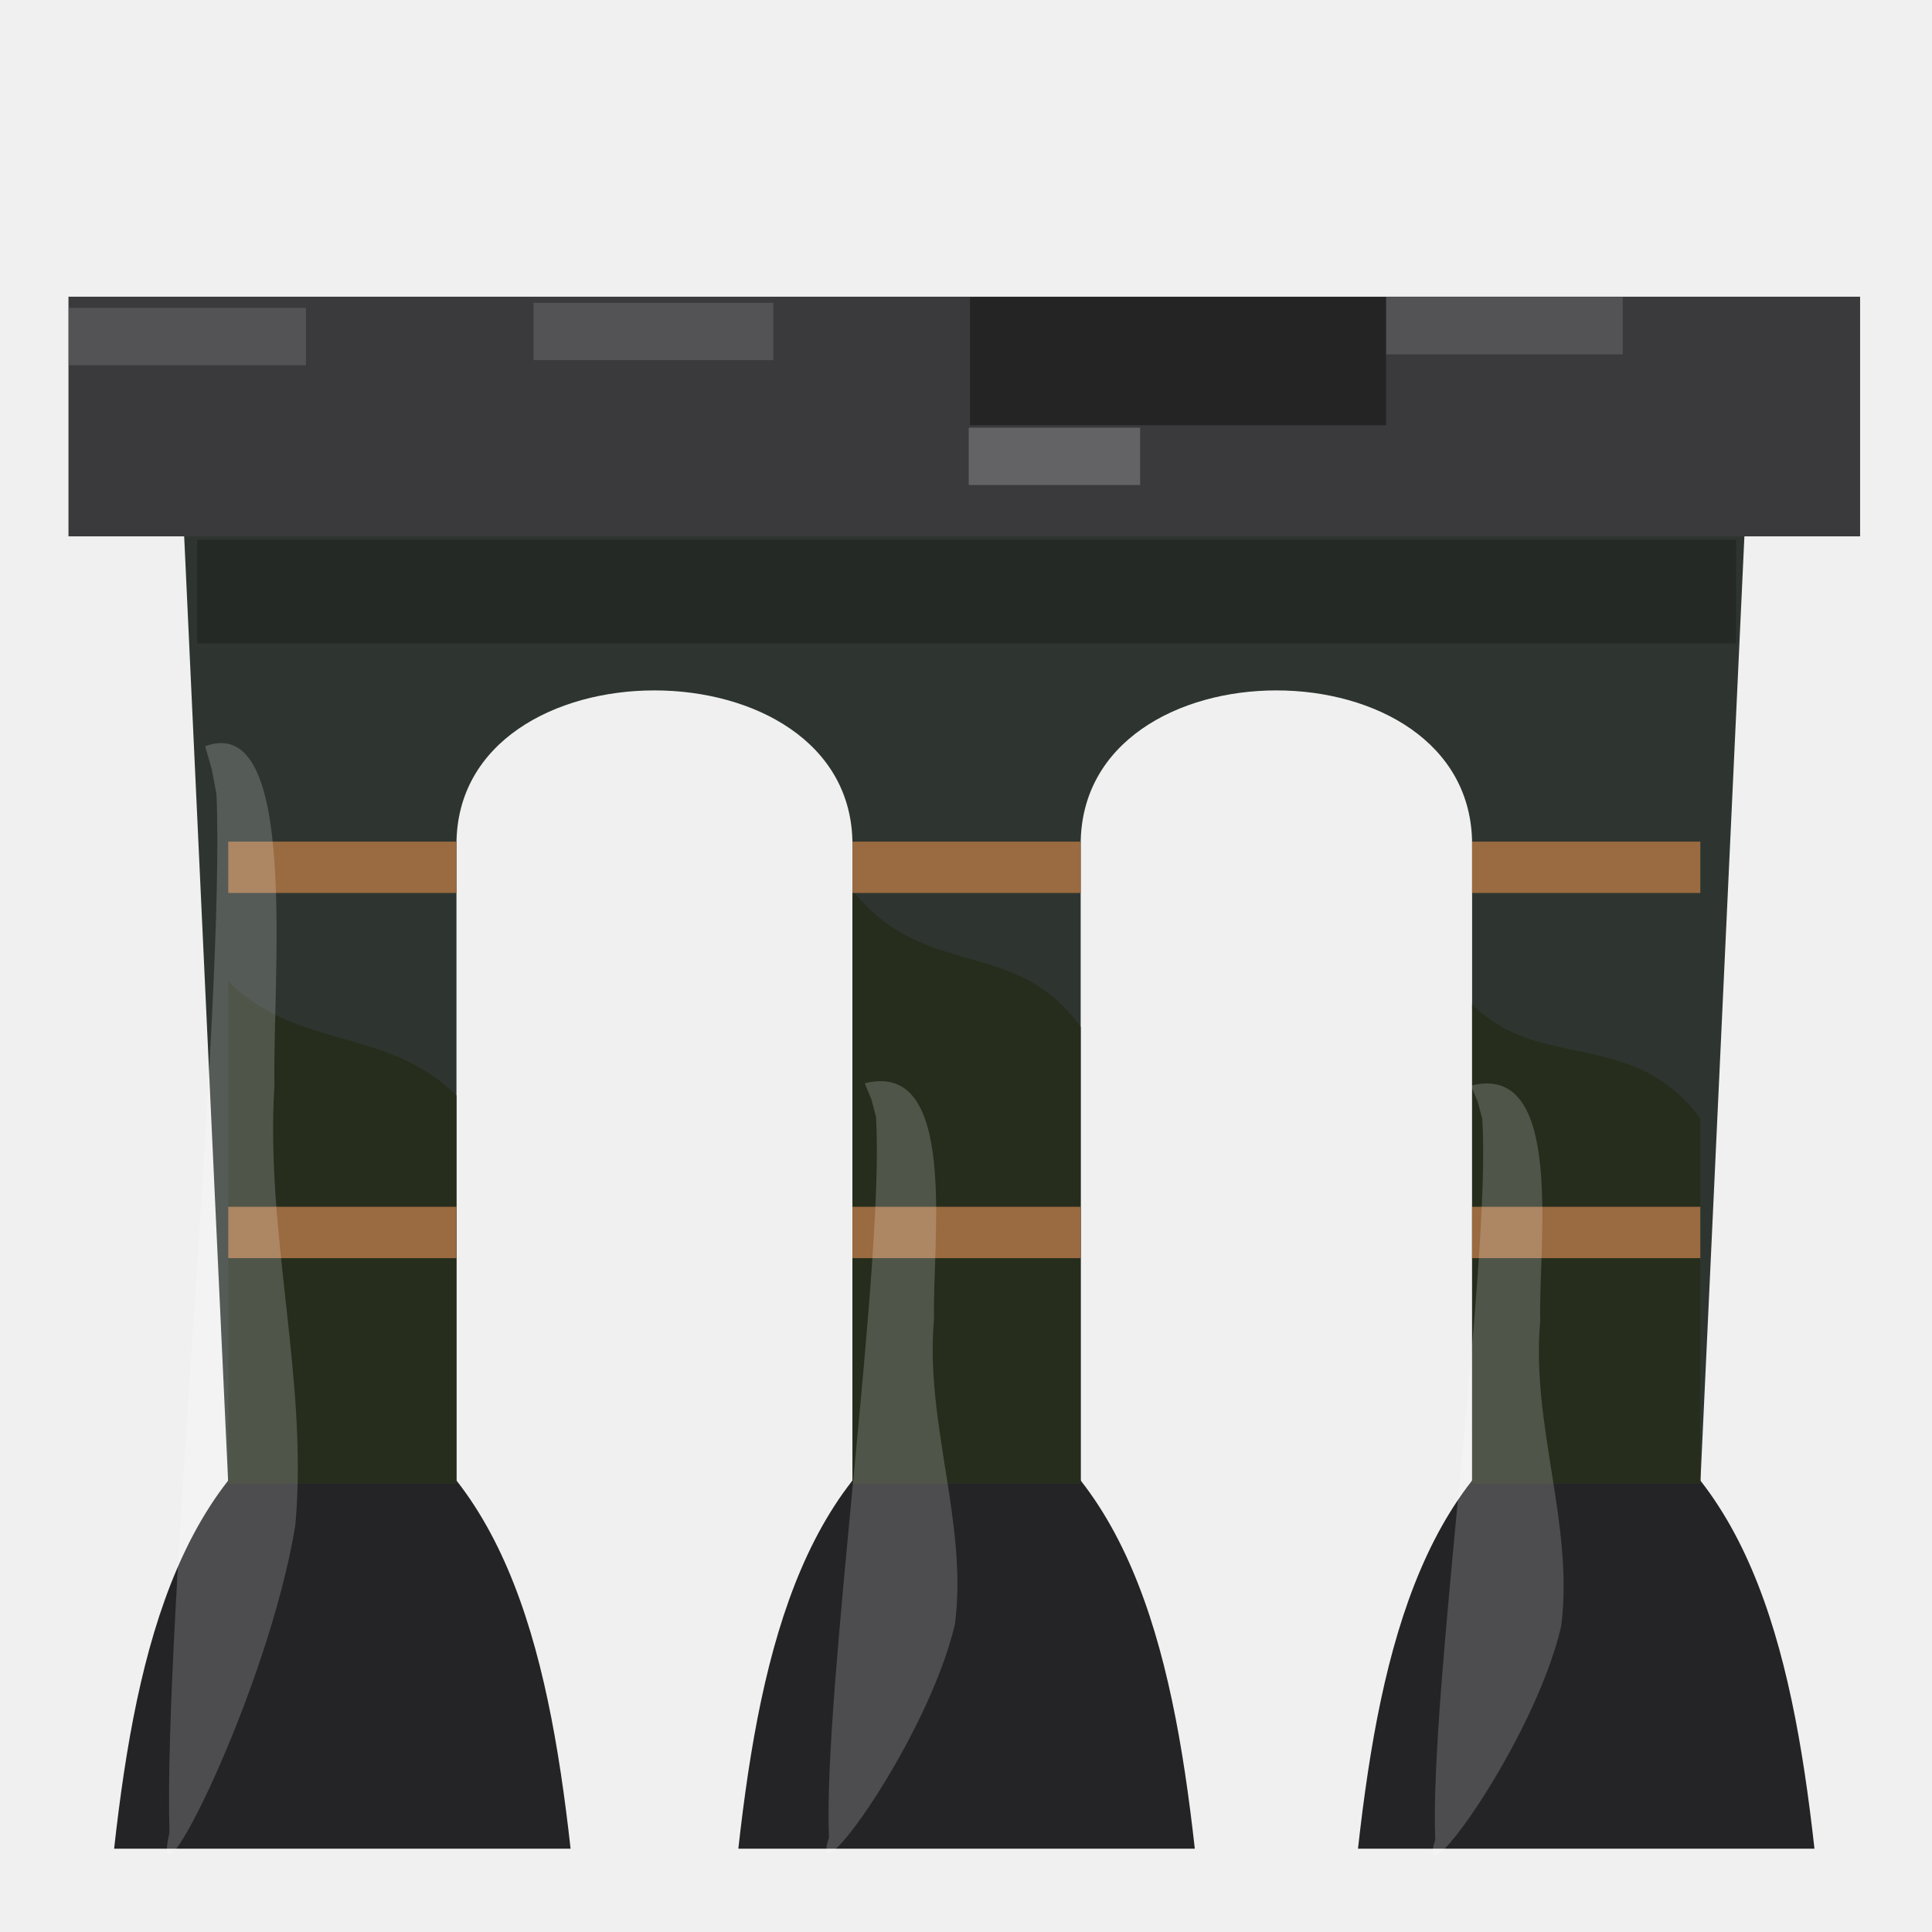
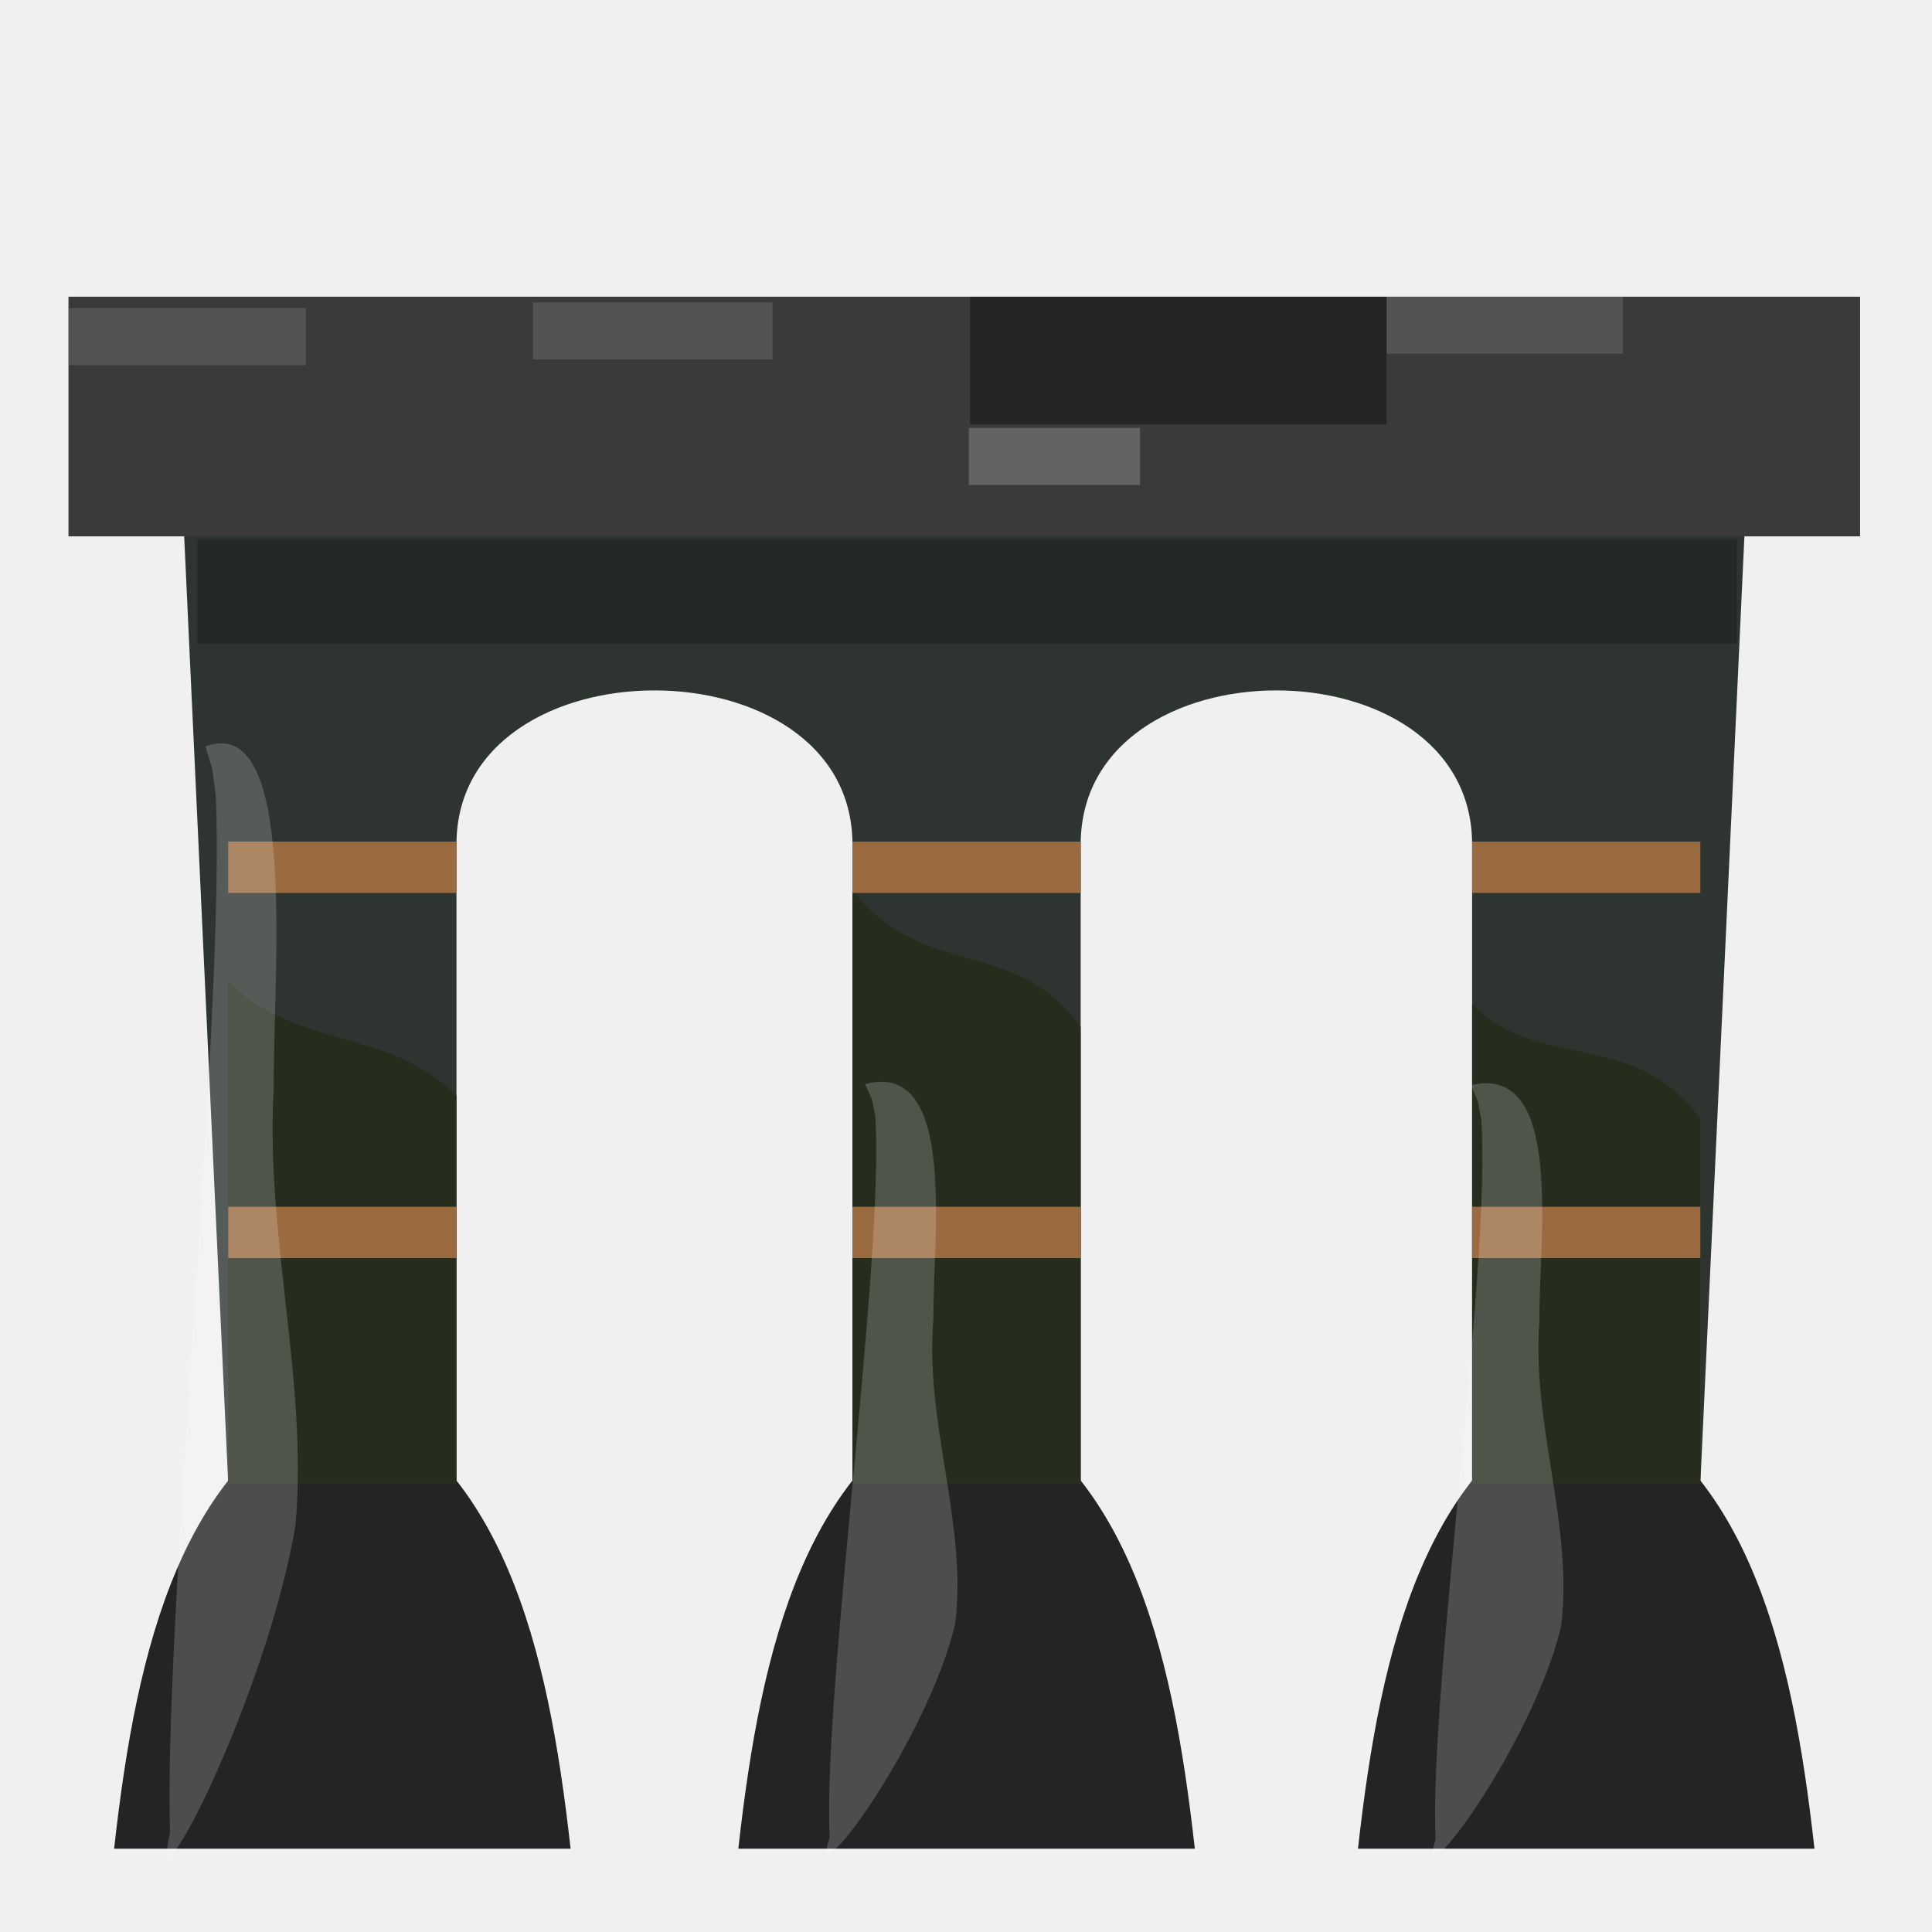
- <svg xmlns="http://www.w3.org/2000/svg" width="64" height="64" viewBox="0 0 16.93 16.93" version="1.1" id="svg24">
-   <defs id="defs28" />
-   <path d="M1.0 16.2 C1.2 14.4 1.6 12.8 3.0 12.2 C4.4 12.8 4.8 14.4 5.0 16.2 Z" id="path2" style="fill:#242426;fill-opacity:1" fill="#1e1e20" />
-   <path d="M6.47 16.2 C6.67 14.4 7.07 12.8 8.47 12.2 C9.87 12.8 10.27 14.4 10.47 16.2 Z" fill="#1e1e20" id="path4" style="fill:#242426;fill-opacity:1" />
-   <path d="M11.9 16.2 C12.1 14.4 12.5 12.8 13.9 12.2 C15.3 12.8 15.7 14.4 15.9 16.2 Z" fill="#1e1e20" id="path6" style="fill:#242426;fill-opacity:1" />
-   <path d="M1.6 4.4 H15.3 L14.9 13.0 H12.9 V7.4 C12.9 5.6 9.47 5.6 9.47 7.4 V13.0 H7.47 V7.4 C7.47 5.6 4.0 5.6 4.0 7.4 V13.0 H2.0 Z" fill="#2e3530" id="path8" />
-   <path d="M2.0 13.0 V8.6 C2.6 9.2 3.4 9.0 4.0 9.6 V13.0 Z" fill="#5c7a34" id="path10" style="fill:#262d1d;fill-opacity:1" />
-   <path d="M7.47 13.0 V7.8 C8.1 8.6 8.9 8.2 9.47 9.0 V13.0 Z" fill="#5c7a34" id="path12" style="fill:#262d1d;fill-opacity:1" />
-   <path d="M12.9 13.0 V8.8 C13.5 9.4 14.3 9.0 14.9 9.8 V13.0 Z" fill="#5c7a34" id="path14" style="fill:#262d1d;fill-opacity:1" />
-   <path d="M2.0 7.6 H4.0 M7.47 7.6 H9.47 M12.9 7.6 H14.9 M2.0 10.8 H4.0 M7.47 10.8 H9.47 M12.9 10.8 H14.9" stroke="#9a6a40" stroke-width="0.45" fill="none" id="path16" />
-   <path d="M0.6 2.6 H16.3 V4.7 H0.6 Z" fill="#3a3a3c" id="path18" />
-   <path style="fill:#ffffff;fill-opacity:0.188;stroke:none;stroke-width:0.215px;stroke-linecap:butt;stroke-linejoin:miter;stroke-opacity:1" d="M 1.798,6.539 C 2.624,6.235 2.388,8.545 2.405,9.507 2.323,10.821 2.703,12.089 2.588,13.365 2.349,14.831 1.296,16.906 1.485,16.057 1.431,14.216 1.975,8.796 1.897,6.96 L 1.856,6.742 Z" id="path840" />
-   <path style="fill:#ffffff;fill-opacity:0.188;stroke:none;stroke-width:0.18px;stroke-linecap:butt;stroke-linejoin:miter;stroke-opacity:1" d="m 7.578,9.493 c 0.826,-0.211 0.59,1.393 0.607,2.061 -0.082,0.912 0.298,1.793 0.183,2.679 C 8.129,15.251 7.075,16.692 7.264,16.102 7.211,14.824 7.755,11.06 7.676,9.785 l -0.04,-0.151 z" id="path840-6" />
-   <path style="fill:#ffffff;fill-opacity:0.188;stroke:none;stroke-width:0.18px;stroke-linecap:butt;stroke-linejoin:miter;stroke-opacity:1" d="m 12.89,9.513 c 0.826,-0.211 0.59,1.393 0.607,2.061 -0.082,0.912 0.298,1.793 0.183,2.679 -0.238,1.018 -1.292,2.459 -1.103,1.869 -0.053,-1.278 0.491,-5.042 0.412,-6.317 l -0.04,-0.151 z" id="path840-6-2" />
-   <rect style="opacity:1;fill:#797979;fill-opacity:0.409;stroke:none;stroke-width:0.153;stroke-miterlimit:4;stroke-dasharray:none;stroke-opacity:1" id="rect883" width="2.081" height="0.502" x="0.6" y="2.698" />
-   <rect style="opacity:1;fill:#191919;fill-opacity:0.409;stroke:none;stroke-width:0.522;stroke-miterlimit:4;stroke-dasharray:none;stroke-opacity:1" id="rect883-8" width="13.487" height="0.908" x="1.727" y="4.73" />
-   <rect style="opacity:1;fill:#797979;fill-opacity:0.409;stroke:none;stroke-width:0.153;stroke-miterlimit:4;stroke-dasharray:none;stroke-opacity:1" id="rect883-3" width="2.101" height="0.502" x="4.675" y="2.654" />
-   <rect style="opacity:1;fill:#a0a0a0;fill-opacity:0.409;stroke:none;stroke-width:0.13;stroke-miterlimit:4;stroke-dasharray:none;stroke-opacity:1" id="rect883-0" width="1.502" height="0.502" x="8.489" y="3.748" />
-   <rect style="opacity:1;fill:#797979;fill-opacity:0.409;stroke:none;stroke-width:0.152;stroke-miterlimit:4;stroke-dasharray:none;stroke-opacity:1" id="rect883-4" width="2.074" height="0.502" x="12.146" y="-3.105" transform="scale(1,-1)" />
-   <rect style="opacity:1;fill:#000000;fill-opacity:0.382;stroke:none;stroke-width:0.302;stroke-miterlimit:4;stroke-dasharray:none;stroke-opacity:1" id="rect883-0-4" width="3.646" height="1.124" x="8.5" y="2.602" />
+ <svg xmlns="http://www.w3.org/2000/svg" width="64" height="64" viewBox="0 0 16.93 16.93">
+   <path fill="#1e1e20" d="M1 16.2c.2-1.8.6-3.4 2-4 1.4.6 1.8 2.2 2 4Zm5.47 0c.2-1.8.6-3.4 2-4 1.4.6 1.8 2.2 2 4Zm5.43 0c.2-1.8.6-3.4 2-4 1.4.6 1.8 2.2 2 4Z" style="fill:#242426;fill-opacity:1" />
+   <path fill="#2e3530" d="M1.6 4.4h13.7l-.4 8.6h-2V7.4c0-1.8-3.43-1.8-3.43 0V13h-2V7.4C7.47 5.6 4 5.6 4 7.4V13H2Z" />
+   <path fill="#5c7a34" d="M2 13V8.6c.6.6 1.4.4 2 1V13Zm5.47 0V7.8c.63.8 1.43.4 2 1.2v4Zm5.43 0V8.8c.6.6 1.4.2 2 1V13Z" style="fill:#262d1d;fill-opacity:1" />
+   <path fill="none" stroke="#9a6a40" stroke-width=".45" d="M2 7.6h2m3.47 0h2m3.43 0h2M2 10.8h2m3.47 0h2m3.43 0h2" />
+   <path fill="#3a3a3c" d="M.6 2.6h15.7v2.1H.6Z" />
+   <path d="M1.8 6.54c.82-.3.59 2 .6 2.97-.08 1.31.3 2.58.19 3.85-.24 1.47-1.3 3.55-1.1 2.7-.06-1.84.49-7.26.4-9.1l-.03-.22Z" style="fill:#fff;fill-opacity:.188;stroke:none;stroke-width:.215px;stroke-linecap:butt;stroke-linejoin:miter;stroke-opacity:1" />
+   <path d="M7.58 9.5c.82-.22.59 1.39.6 2.05-.08.92.3 1.8.19 2.68-.24 1.02-1.3 2.46-1.1 1.87-.06-1.28.48-5.04.4-6.32l-.03-.15zm5.31.01c.83-.2.59 1.4.6 2.06-.07.92.3 1.8.19 2.68-.24 1.02-1.3 2.46-1.1 1.87-.06-1.28.49-5.04.4-6.31l-.03-.16z" style="fill:#fff;fill-opacity:.188;stroke:none;stroke-width:.18px;stroke-linecap:butt;stroke-linejoin:miter;stroke-opacity:1" />
+   <path d="M.6 2.7h2.08v.5H.6z" style="opacity:1;fill:#797979;fill-opacity:.409;stroke:none;stroke-width:.153;stroke-miterlimit:4;stroke-dasharray:none;stroke-opacity:1" />
+   <path d="M1.73 4.73h13.49v.91H1.73z" style="opacity:1;fill:#191919;fill-opacity:.409;stroke:none;stroke-width:.522;stroke-miterlimit:4;stroke-dasharray:none;stroke-opacity:1" />
+   <path d="M4.67 2.65h2.1v.5h-2.1z" style="opacity:1;fill:#797979;fill-opacity:.409;stroke:none;stroke-width:.153;stroke-miterlimit:4;stroke-dasharray:none;stroke-opacity:1" />
+   <path d="M8.49 3.75h1.5v.5h-1.5z" style="opacity:1;fill:#a0a0a0;fill-opacity:.409;stroke:none;stroke-width:.13;stroke-miterlimit:4;stroke-dasharray:none;stroke-opacity:1" />
+   <path d="M12.15-3.1h2.07v.5h-2.07z" style="opacity:1;fill:#797979;fill-opacity:.409;stroke:none;stroke-width:.152;stroke-miterlimit:4;stroke-dasharray:none;stroke-opacity:1" transform="scale(1 -1)" />
+   <path d="M8.5 2.6h3.65v1.12H8.5z" style="opacity:1;fill:#000;fill-opacity:.382;stroke:none;stroke-width:.302;stroke-miterlimit:4;stroke-dasharray:none;stroke-opacity:1" />
</svg>
